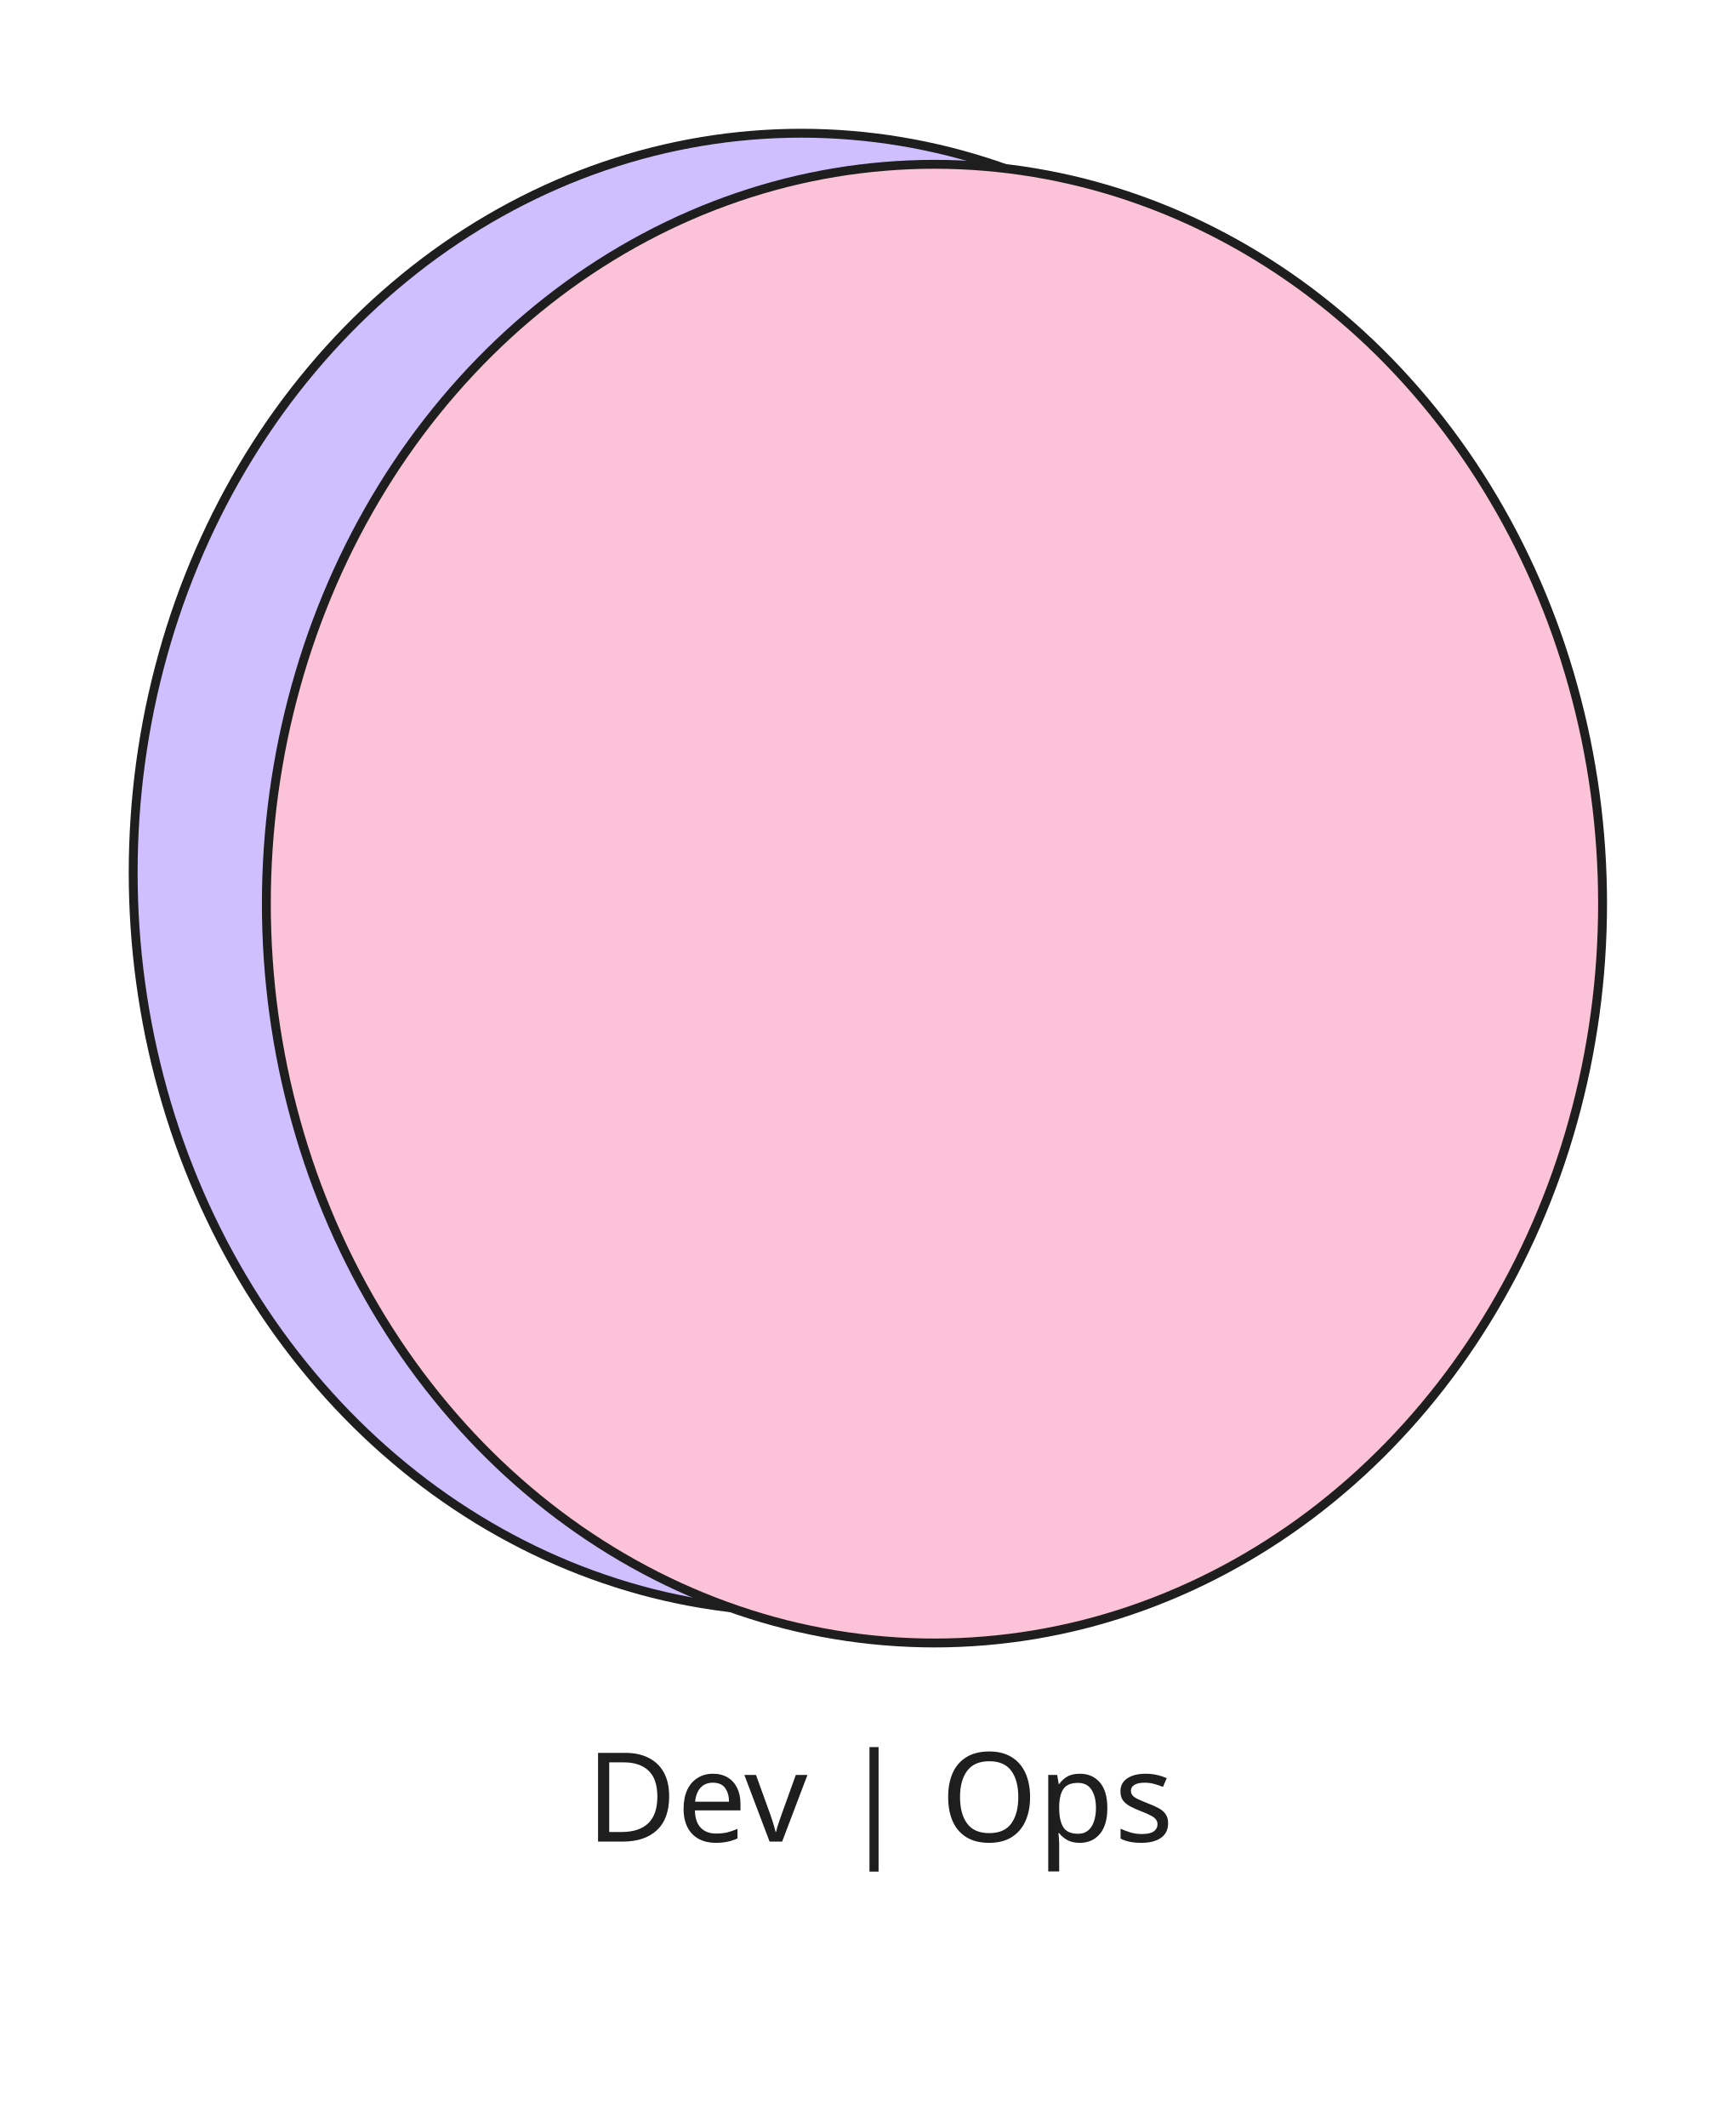
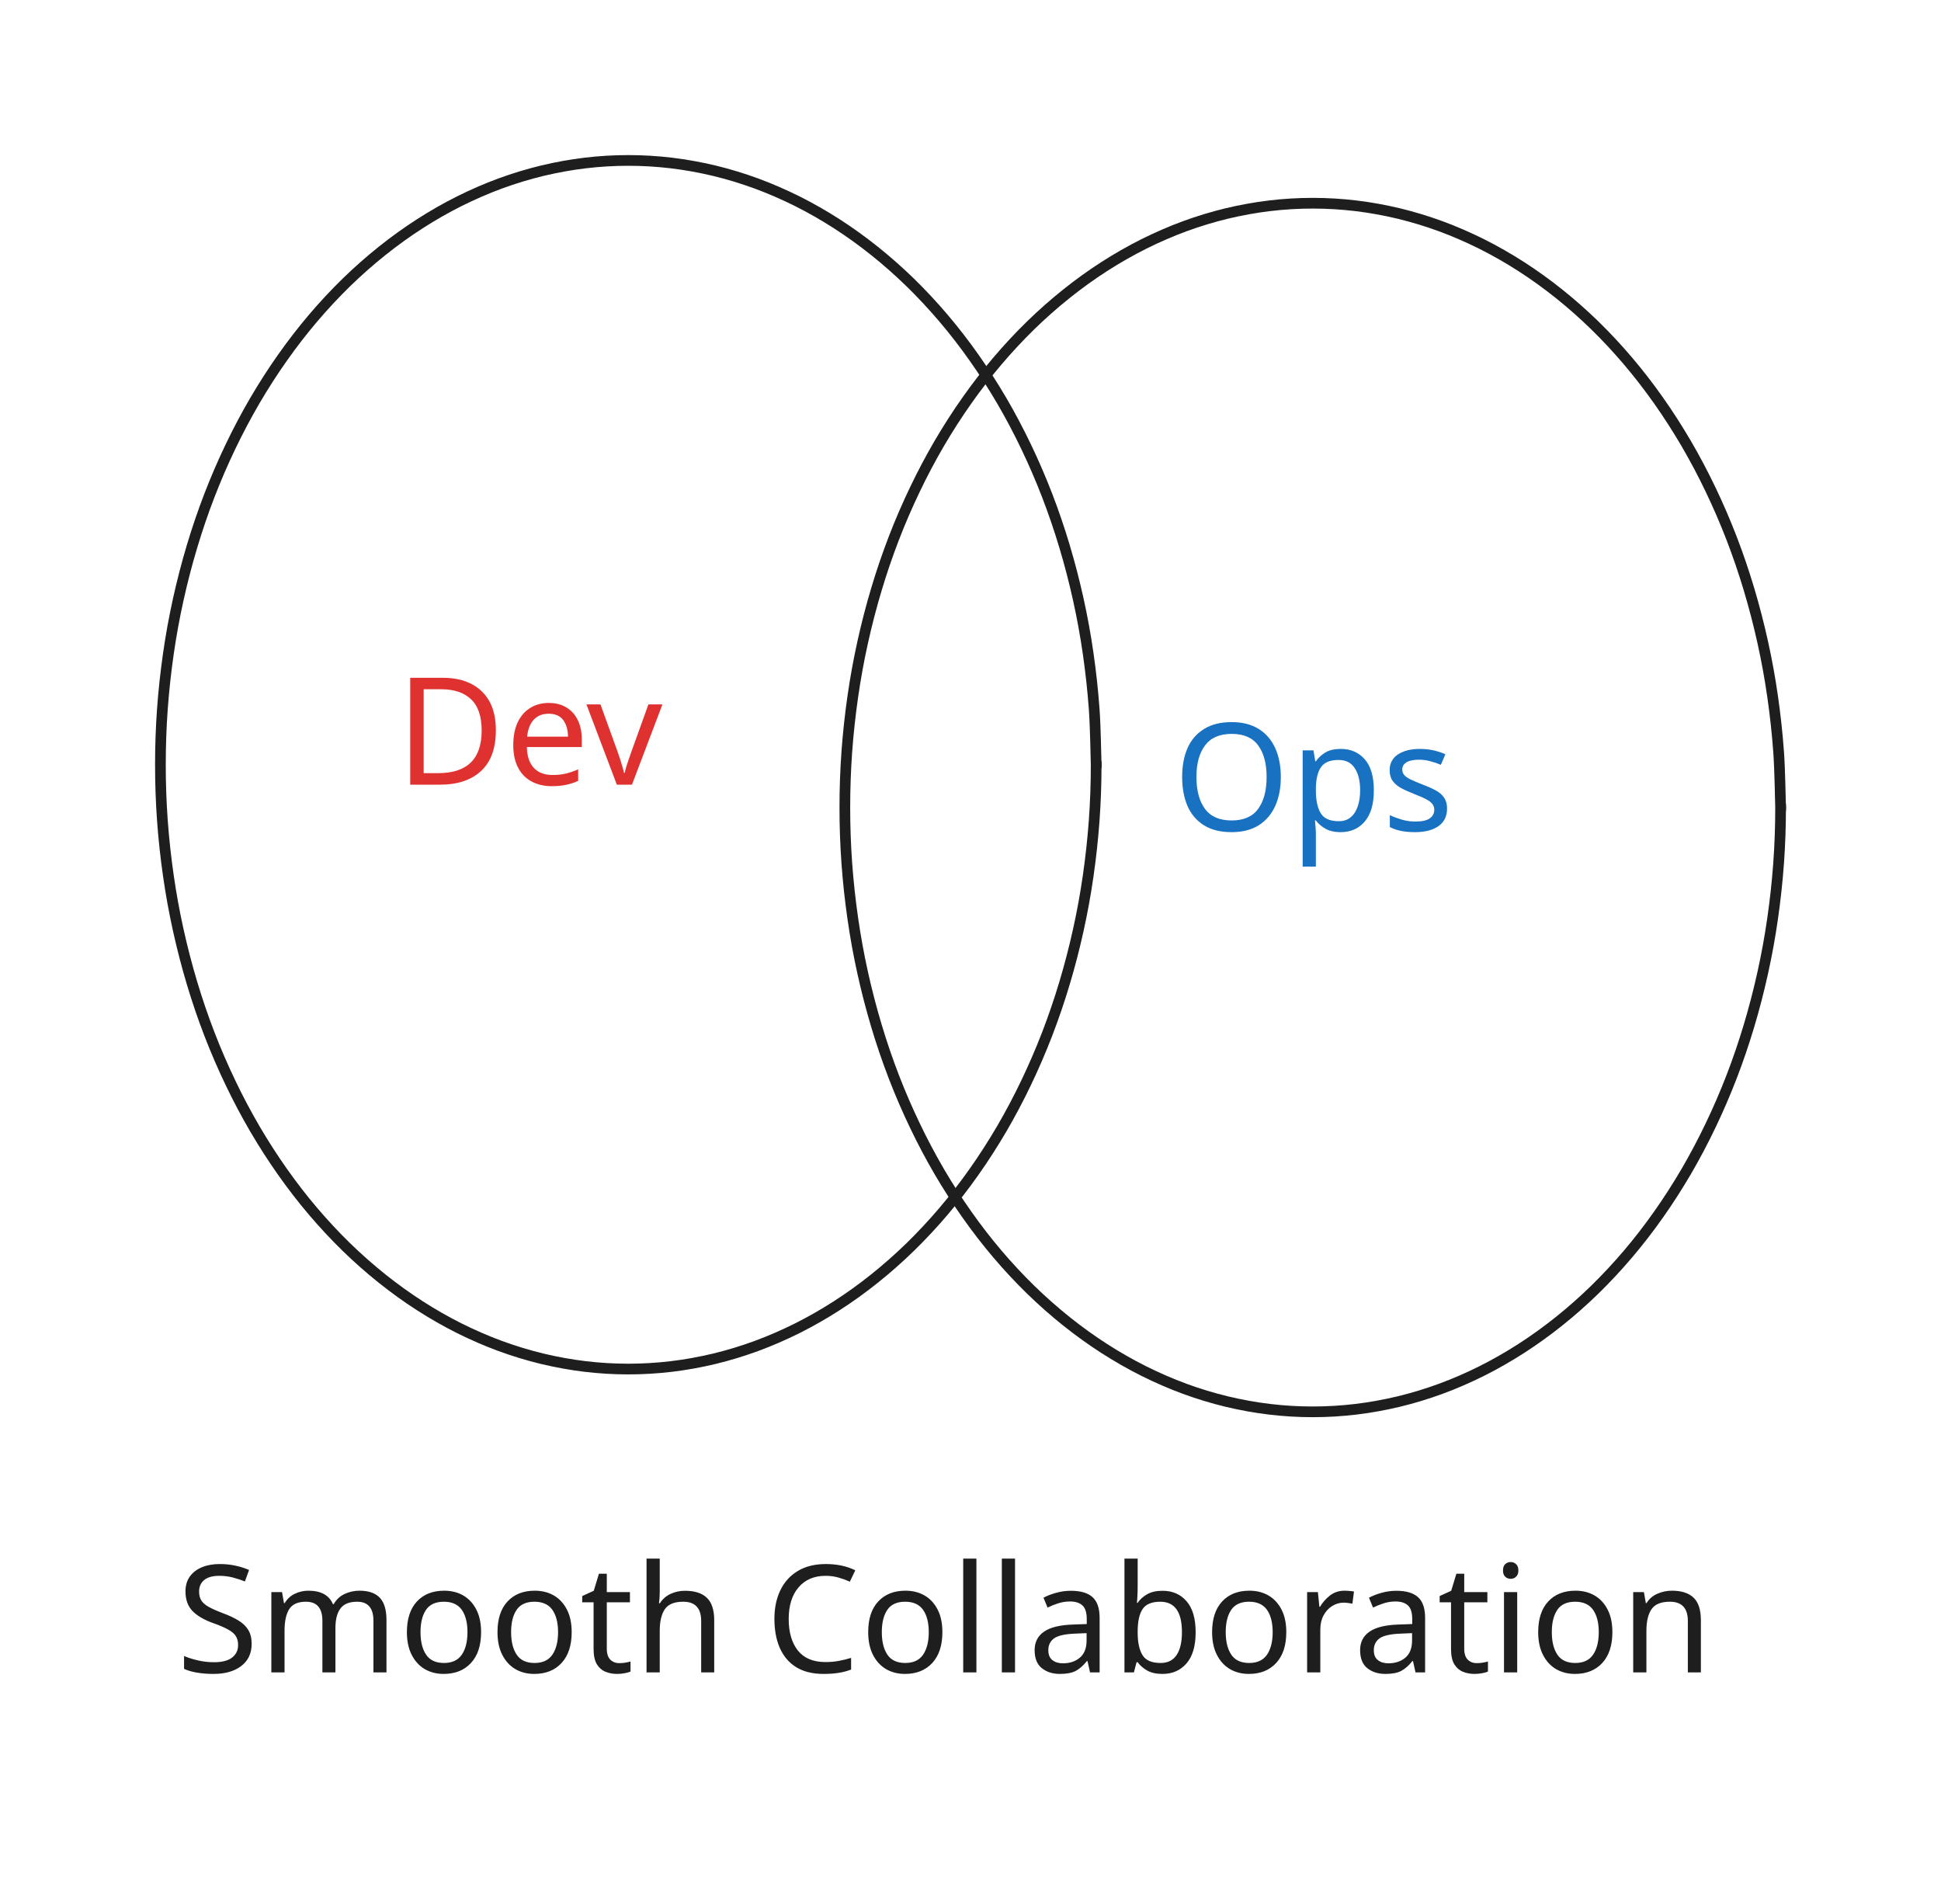
- <svg xmlns="http://www.w3.org/2000/svg" version="1.1" viewBox="0 0 391 479" width="391" height="479">
+ <svg xmlns="http://www.w3.org/2000/svg" version="1.1" viewBox="0 0 363 356" width="363" height="356">
  
-   eyJ2ZXJzaW9uIjoiMSIsImVuY29kaW5nIjoiYnN0cmluZyIsImNvbXByZXNzZWQiOnRydWUsImVuY29kZWQiOiJ4nO1YXXPaOFx1MDAxNH3nVzDua0P1aVl9S0k2IUnzUTK0YaeTMbZcdTAwMDAtxnZtkVx1MDAwMNn895VcdTAwMWRAXHUwMDA2QkOSZuEhMMOgcyWu7r3nWOLelcplS41iYX0uW2LouYH0XHUwMDEz99b6mOE3XCJJZVx1MDAxNGpcdTAwMTPKx2k0SLx8ZlepOP386ZNcdTAwMWLHlY5UrSjqVbyo/7BMXHUwMDA0oi9CleqJf+txuXyXf1x1MDAxNlx1MDAxZFx1MDAwNYGMU5FPz1xyxlx1MDAxM8RkXHUwMDExPY3C3CvCgFx1MDAwMcSJPZsg0z3tTFx0X1vbbpBcbmPJIOvw9LjhobFcdTAwMWGenFx1MDAwZXf2vo533daIXHUwMDFir21cdTAwMTlcdTAwMDR1NVxu8j2lkVx1MDAwZd3YUpVEPfFd+qo7jb+Ar1qVRINON1x1MDAxNGlcdTAwMTY7mKFR7HpSjbLogEHdsJP/hkGGekSoM1x1MDAxYucrXHUwMDFjuuC7XHUwMDFhXHUwMDA1UZL5/lx1MDAwMEX2Nt5brtfr6C2Evpnjg1a73TZzbidcdTAwMTFhXHUwMDAwZ1hXyE5XZSDGxpnI04qogzFcdTAwMDEm55mDuObn1f1pUpm4fVHLXHUwMDE2hIMgKOYj9Cf5mLLA8Fx1MDAwME2Qe1x1MDAxM0E2f7/AXHUwMDFm42FcdTAwMTD77kOlIVx1MDAwM1x1MDAxNDpcXH9cdTAwMTJqyFx1MDAxMsiwt+g+iLyeIUep4Os5lCSArqIkpFxiM1x1MDAwZamzPidbu2m/Nm5UcVx1MDAxNO367J9fo29N2dxyTjpcdTAwMGKc5Iu+n8fJtuchn72Ck1x1MDAwMNmcU4K2kZVcdTAwMTAzSv9cdTAwMTQrlVx1MDAxOKrHKIlWXHUwMDEyXHUwMDEyXHUwMDExjDDUXHUwMDE5WpuQu9+aJ95OXHUwMDFk9MK4Llx1MDAwN9dVrk5cXLbdhKQ2mSMkJXhcdTAwMTUhVeKGaewmunQve1BCWqFcXL+AQ1xiQza10TJHXHUwMDExXaQopJxoXHUwMDFlMEZeT9E5w7O4iJyidJ/motlVXHUwMDE0qrpcdTAwMWPnclx1MDAwMHPoX25fXHUwMDA2eZVmcE5SncI9a1x1MDAwZdpccmQn46pcdTAwMTWI9jyJldT3jJlZRbGxetqFK0ORLKckSmRHhm5wuexORyZcdTAwMGWnxYCVQjlabioya36S/lZq7URXbnr1me50XCI3vIjNriQ2XHUwMDA3XHUwMDA0OdTk6Cm1gfCLzdJx6vb2rlx1MDAwZS8ulKtOLuSWq42a+HO1XHUwMDE1Tt0/rTZQXHUwMDAx4LFTYFx1MDAwMZ+qXGYyXHUwMDBlXHUwMDE45NyQfFx1MDAwMyrDXHUwMDBlsZ9zXHUwMDBmmcFxJIvX5OxlvpVNXHUwMDE18sHs+8+Pj8+ey5BBzLrSwnorcFNVjfp9qXRA59lmXHUwMDE2N57K/iDQ4Z4nOkmDJOOGSlx1MDAwNoVcYib4Q47eQF9cdTAwMTDq5OLipfgpge00XHUwMDBmQF1ccptH14P2Vefq+OyoXHUwMDAx1bvAXiYwqplNXGLc6CGGXHUwMDFk/ZB9l9ebyMtmlEDA1z+++NmP6mH/QFxc1G6vby5a/j7v1qvbrS59ZZtTl1xytkVd+n9cdTAwMTSHXHUwMDEw2Xijx5cmXHUwMDAwhe/6elx1MDAwYn0xxihHXGKt31x1MDAxZGiIhnd5/qt2fDLaj350XHUwMDEztbPjjd/19TJ9MVx1MDAwN0JMYeG/8EbkhaD9Lq8n5LWy0bGyXHUwMDFizFx1MDAxZFx1MDAwMlx1MDAxObY5WVtbXHTxWlx1MDAwN53WXHUwMDAxqDXCbpBeNo7kZWe7tUVtMKctSpxV2npVN1x1MDAxOGJcXHFcYtDuOMTAoYWsmkbcUpMjk1x1MDAxNiNcZm1UX4zb8NU9XHUwMDBlZ1x1MDAwZf1dj0PclP8tn8Xp/9zrWHa7Vs9cdTAwMDPRXHUwMDA31ZUmwrbcOK4rnUFr2vnUJZP+JFxyZlx1MDAwYtaNXHUwMDE0t1+WXHRUfICXJmrOhJNL/O6+dP9cdTAwMWb3XHUwMDBmg2QifQ==
+   eyJ2ZXJzaW9uIjoiMSIsImVuY29kaW5nIjoiYnN0cmluZyIsImNvbXByZXNzZWQiOnRydWUsImVuY29kZWQiOiJ4nM1WXW/bNlx1MDAxNH33rzC8183lN6W+bUmLZEXSrVx1MDAxZdCHYihoibZcdTAwMTjTpFwi0V8t8t9HKY4oa7FcdTAwMTenXVx1MDAxZFx1MDAxODDMey997r08h7xfe/3+wG1yOXjdXHUwMDFmyHVcIrRKXHUwMDBisVx1MDAxYfxcXNmXsiiVNd6F6nVpXHUwMDE3RVJHZs7l5etXr0SeXHUwMDBmp8qNrZ1cclx1MDAxMzu/3ya1nEvjSlx1MDAxZvjJr/v9r/V3XHUwMDFiSGuVl7JcdTAwMGWvXHUwMDFkXHUwMDAxKWJd47U1NSikXGZQXHUwMDE2I1x1MDAxZTVcdTAwMTGqPPdgTqbePVx1MDAxMbqUwVOZXHUwMDA2bPJuXHUwMDFkT+z8fDU1/IIkV2fLlVx1MDAwZahcdTAwMTOl9chtdJ1TaX3pwVe6ws7kR5W67KH+ln3frsIuppmRZVU7aKw2XHUwMDE3iXKbqlx1MDAwNlx1MDAxMKzCTOv/XGKWtV9cdTAwMTFAm3W9I4JcdTAwMWTsM6ttUWH/XHUwMDA0ZfVcdOhjkcymPlx1MDAwNZM2Ma5cdTAwMTCmzEXhzyPErbZVQVx1MDAxZbAyqaaZq0pF4Vx1MDAwNEpZt1x1MDAxNsacY59cdTAwMThcdG2oYPLLtD7jv0NDXHUwMDBiMZeX1Vx1MDAxNrPQut1cdTAwMTWTbrvywIXAXHUwMDA2tLXchTqq+DctXHUwMDE2XHUwMDA1hEWeivvzhlx1MDAxY1BcdTAwMThFMSNcdTAwMDTzxq+VmXXhtU1mgVwivVx1MDAxNtYxxERcdTAwMTTsYyaKmM8mbrXnv4ipr8Y3XHUwMDE48lx1MDAxNYPYLPj76MLM35g9xMxEki1cbnl6alKMO9SMT09Nzlx1MDAxOWJxhE5FzWZP2N3ik5PrUFxc6/yXKmO3jNPrq1+m8nfzNl3HSzFo4u62v1x1MDAwZfE+Zlx1MDAxMcHfi/c7ebZIT+k+zkOPTlxiXHUwMDAx4Omkf7zol076KFx1MDAxYcbMl8lcdTAwMTn3XUc7XG5AXHUwMDExXHUwMDE50pjFXHUwMDE4c0RjXHUwMDA0XHUwMDBlXFzVMYdcdHq+XHUwMDFlXHUwMDE4XHUwMDFlYsxcdTAwMTDlMSaUXHUwMDAzXGb/rVx1MDAwZUy74uCAc4JcdTAwMDD7dmnsOI64nmNcdTAwMDAhgOhcYpqGrKxxI/Xl/n7dsb5cdTAwMTVzpevTa8w1f31cdTAwMGb77/NysGP9VatpxeRB4rOVxVx1MDAwZcmd8vNOXHUwMDEzMFdpqluMSzyUUEZcdTAwMTaXT7mybaGmylxi/dejmfi65cXDQcEhoi1cIpSy8tYvzLM0injX2LxL/k2CnjNPXHUwMDFmmFx1MDAxMvDnLSluXHUwMDE2f/CL8nPx4Vx1MDAwNuBrs3npXHUwMDEyJSS8Q7UqOetgXHUwMDA3XHUwMDFkSi9cdTAwMWRcZp+vQ1xuh5G/XGYgY5xEgLCAfECHXlx1MDAwN5GfoFx1MDAxODuhXHUwMDEyfVxuXGJS8sOUeC6Xe4So5cRcdTAwMWSQobP5Plxy7iTbXHUwMDE13Fx1MDAwZeD/qbdcYnWNzZtcYliEeczg01x1MDAwNfchITYrbt+NXHUwMDFkuj3bzL+McPb58sVcdTAwMGJcdTAwMGWEXHUwMDAyN7VcdTAwMDC72N9vXHUwMDEwRFx1MDAxMVx1MDAxZmJGXHUwMDEx9lP+IyPhI2KrnmKK41x1MDAxNtdP8OxRzo6azr5NbKO5tS7r+45qMbaFcFx1MDAxNVN/qPpcdTAwMGVncJRcdTAwMWN727l3IPJ85Hxfm9HcXHUwMDFmpEq3zVx02fi5Uq5+O0yr3lbmlaBkPevf9e7+XHUwMDAxhJFPvSJ9
  <defs>
    <style class="style-fonts">
      @font-face {
        font-family: "Virgil";
        src: url("https://unpkg.com/@excalidraw/excalidraw@undefined/dist/excalidraw-assets/Virgil.woff2");
      }
      @font-face {
        font-family: "Cascadia";
        src: url("https://unpkg.com/@excalidraw/excalidraw@undefined/dist/excalidraw-assets/Cascadia.woff2");
      }
      @font-face {
        font-family: "Assistant";
        src: url("https://unpkg.com/@excalidraw/excalidraw@undefined/dist/excalidraw-assets/Assistant-Regular.woff2");
      }
    </style>
  </defs>
-   <rect x="0" y="0" width="391" height="479" fill="transparent" />
-   <g stroke-linecap="round" transform="translate(30 30) rotate(0 150.5 166.5)">
-     <path d="M301 166.5 C301 170.65, 300.86 174.81, 300.58 178.94 C300.3 183.08, 299.88 187.21, 299.32 191.32 C298.76 195.42, 298.06 199.51, 297.23 203.55 C296.39 207.59, 295.42 211.61, 294.31 215.58 C293.21 219.54, 291.97 223.47, 290.6 227.33 C289.23 231.19, 287.72 235, 286.1 238.74 C284.47 242.48, 282.71 246.16, 280.84 249.75 C278.96 253.34, 276.96 256.87, 274.85 260.29 C272.74 263.72, 270.5 267.07, 268.17 270.31 C265.83 273.55, 263.37 276.71, 260.82 279.75 C258.27 282.79, 255.61 285.73, 252.87 288.55 C250.12 291.37, 247.27 294.09, 244.34 296.67 C241.4 299.26, 238.38 301.73, 235.28 304.07 C232.18 306.41, 229 308.62, 225.75 310.69 C222.5 312.77, 219.18 314.71, 215.8 316.51 C212.42 318.31, 208.97 319.98, 205.48 321.49 C201.99 323.01, 198.44 324.38, 194.86 325.6 C191.28 326.83, 187.64 327.9, 183.99 328.83 C180.33 329.75, 176.64 330.52, 172.93 331.14 C169.22 331.76, 165.49 332.22, 161.75 332.53 C158.01 332.84, 154.25 333, 150.5 333 C146.75 333, 142.99 332.84, 139.25 332.53 C135.51 332.22, 131.78 331.76, 128.07 331.14 C124.36 330.52, 120.67 329.75, 117.01 328.83 C113.36 327.9, 109.72 326.83, 106.14 325.6 C102.56 324.38, 99.01 323.01, 95.52 321.49 C92.03 319.98, 88.58 318.31, 85.2 316.51 C81.82 314.71, 78.5 312.77, 75.25 310.69 C72 308.62, 68.82 306.41, 65.72 304.07 C62.62 301.73, 59.6 299.26, 56.66 296.67 C53.73 294.09, 50.88 291.37, 48.13 288.55 C45.39 285.73, 42.73 282.79, 40.18 279.75 C37.63 276.71, 35.17 273.55, 32.83 270.31 C30.5 267.07, 28.26 263.72, 26.15 260.29 C24.04 256.87, 22.04 253.34, 20.16 249.75 C18.29 246.16, 16.53 242.48, 14.9 238.74 C13.28 235, 11.77 231.19, 10.4 227.33 C9.03 223.47, 7.79 219.54, 6.69 215.58 C5.58 211.61, 4.61 207.59, 3.77 203.55 C2.94 199.51, 2.24 195.42, 1.68 191.32 C1.12 187.21, 0.7 183.08, 0.42 178.94 C0.14 174.81, 0 170.65, 0 166.5 C0 162.35, 0.14 158.19, 0.42 154.06 C0.7 149.92, 1.12 145.79, 1.68 141.68 C2.24 137.58, 2.94 133.49, 3.77 129.45 C4.61 125.41, 5.58 121.39, 6.69 117.42 C7.79 113.46, 9.03 109.53, 10.4 105.67 C11.77 101.81, 13.28 98, 14.9 94.26 C16.53 90.52, 18.29 86.84, 20.16 83.25 C22.04 79.66, 24.04 76.13, 26.15 72.71 C28.26 69.28, 30.5 65.93, 32.83 62.69 C35.17 59.45, 37.63 56.29, 40.18 53.25 C42.73 50.21, 45.39 47.27, 48.13 44.45 C50.88 41.63, 53.73 38.91, 56.66 36.33 C59.6 33.74, 62.62 31.27, 65.72 28.93 C68.82 26.59, 72 24.38, 75.25 22.31 C78.5 20.23, 81.82 18.29, 85.2 16.49 C88.58 14.69, 92.03 13.02, 95.52 11.51 C99.01 9.99, 102.56 8.62, 106.14 7.4 C109.72 6.17, 113.36 5.1, 117.01 4.17 C120.67 3.25, 124.36 2.48, 128.07 1.86 C131.78 1.24, 135.51 0.78, 139.25 0.47 C142.99 0.16, 146.75 0, 150.5 0 C154.25 0, 158.01 0.16, 161.75 0.47 C165.49 0.78, 169.22 1.24, 172.93 1.86 C176.64 2.48, 180.33 3.25, 183.99 4.17 C187.64 5.1, 191.28 6.17, 194.86 7.4 C198.44 8.62, 201.99 9.99, 205.48 11.51 C208.97 13.02, 212.42 14.69, 215.8 16.49 C219.18 18.29, 222.5 20.23, 225.75 22.31 C229 24.38, 232.18 26.59, 235.28 28.93 C238.38 31.27, 241.4 33.74, 244.34 36.33 C247.27 38.91, 250.12 41.63, 252.87 44.45 C255.61 47.27, 258.27 50.21, 260.82 53.25 C263.37 56.29, 265.83 59.45, 268.17 62.69 C270.5 65.93, 272.74 69.28, 274.85 72.71 C276.96 76.13, 278.96 79.66, 280.84 83.25 C282.71 86.84, 284.47 90.52, 286.1 94.26 C287.72 98, 289.23 101.81, 290.6 105.67 C291.97 109.53, 293.21 113.46, 294.31 117.42 C295.42 121.39, 296.39 125.41, 297.23 129.45 C298.06 133.49, 298.76 137.58, 299.32 141.68 C299.88 145.79, 300.3 149.92, 300.58 154.06 C300.86 158.19, 301 162.35, 301 166.5" stroke="none" stroke-width="0" fill="#d0bfff" />
-     <path d="M301 166.5 C301 170.65, 300.86 174.81, 300.58 178.94 C300.3 183.08, 299.88 187.21, 299.32 191.32 C298.76 195.42, 298.06 199.51, 297.23 203.55 C296.39 207.59, 295.42 211.61, 294.31 215.58 C293.21 219.54, 291.97 223.47, 290.6 227.33 C289.23 231.19, 287.72 235, 286.1 238.74 C284.47 242.48, 282.71 246.16, 280.84 249.75 C278.96 253.34, 276.96 256.87, 274.85 260.29 C272.74 263.72, 270.5 267.07, 268.17 270.31 C265.83 273.55, 263.37 276.71, 260.82 279.75 C258.27 282.79, 255.61 285.73, 252.87 288.55 C250.12 291.37, 247.27 294.09, 244.34 296.67 C241.4 299.26, 238.38 301.73, 235.28 304.07 C232.18 306.41, 229 308.62, 225.75 310.69 C222.5 312.77, 219.18 314.71, 215.8 316.51 C212.42 318.31, 208.97 319.98, 205.48 321.49 C201.99 323.01, 198.44 324.38, 194.86 325.6 C191.28 326.83, 187.64 327.9, 183.99 328.83 C180.33 329.75, 176.64 330.52, 172.93 331.14 C169.22 331.76, 165.49 332.22, 161.75 332.53 C158.01 332.84, 154.25 333, 150.5 333 C146.75 333, 142.99 332.84, 139.25 332.53 C135.51 332.22, 131.78 331.76, 128.07 331.14 C124.36 330.52, 120.67 329.75, 117.01 328.83 C113.36 327.9, 109.72 326.83, 106.14 325.6 C102.56 324.38, 99.01 323.01, 95.52 321.49 C92.03 319.98, 88.58 318.31, 85.2 316.51 C81.82 314.71, 78.5 312.77, 75.25 310.69 C72 308.62, 68.82 306.41, 65.72 304.07 C62.62 301.73, 59.6 299.26, 56.66 296.67 C53.73 294.09, 50.88 291.37, 48.13 288.55 C45.39 285.73, 42.73 282.79, 40.18 279.75 C37.63 276.71, 35.17 273.55, 32.83 270.31 C30.5 267.07, 28.26 263.72, 26.15 260.29 C24.04 256.87, 22.04 253.34, 20.16 249.75 C18.29 246.16, 16.53 242.48, 14.9 238.74 C13.28 235, 11.77 231.19, 10.4 227.33 C9.03 223.47, 7.79 219.54, 6.69 215.58 C5.58 211.61, 4.61 207.59, 3.77 203.55 C2.94 199.51, 2.24 195.42, 1.68 191.32 C1.12 187.21, 0.7 183.08, 0.42 178.94 C0.14 174.81, 0 170.65, 0 166.5 C0 162.35, 0.14 158.19, 0.42 154.06 C0.7 149.92, 1.12 145.79, 1.68 141.68 C2.24 137.58, 2.94 133.49, 3.77 129.45 C4.61 125.41, 5.58 121.39, 6.69 117.42 C7.79 113.46, 9.03 109.53, 10.4 105.67 C11.77 101.81, 13.28 98, 14.9 94.26 C16.53 90.52, 18.29 86.84, 20.16 83.25 C22.04 79.66, 24.04 76.13, 26.15 72.71 C28.26 69.28, 30.5 65.93, 32.83 62.69 C35.17 59.45, 37.63 56.29, 40.18 53.25 C42.73 50.21, 45.39 47.27, 48.13 44.45 C50.88 41.63, 53.73 38.91, 56.66 36.33 C59.6 33.74, 62.62 31.27, 65.72 28.93 C68.82 26.59, 72 24.38, 75.25 22.31 C78.5 20.23, 81.82 18.29, 85.2 16.49 C88.58 14.69, 92.03 13.02, 95.52 11.51 C99.01 9.99, 102.56 8.62, 106.14 7.4 C109.72 6.17, 113.36 5.1, 117.01 4.17 C120.67 3.25, 124.36 2.48, 128.07 1.86 C131.78 1.24, 135.51 0.78, 139.25 0.47 C142.99 0.16, 146.75 0, 150.5 0 C154.25 0, 158.01 0.16, 161.75 0.47 C165.49 0.78, 169.22 1.24, 172.93 1.86 C176.64 2.48, 180.33 3.25, 183.99 4.17 C187.64 5.1, 191.28 6.17, 194.86 7.4 C198.44 8.62, 201.99 9.99, 205.48 11.51 C208.97 13.02, 212.42 14.69, 215.8 16.49 C219.18 18.29, 222.5 20.23, 225.75 22.31 C229 24.38, 232.18 26.59, 235.28 28.93 C238.38 31.27, 241.4 33.74, 244.34 36.33 C247.27 38.91, 250.12 41.63, 252.87 44.45 C255.61 47.27, 258.27 50.21, 260.82 53.25 C263.37 56.29, 265.83 59.45, 268.17 62.69 C270.5 65.93, 272.74 69.28, 274.85 72.71 C276.96 76.13, 278.96 79.66, 280.84 83.25 C282.71 86.84, 284.47 90.52, 286.1 94.26 C287.72 98, 289.23 101.81, 290.6 105.67 C291.97 109.53, 293.21 113.46, 294.31 117.42 C295.42 121.39, 296.39 125.41, 297.23 129.45 C298.06 133.49, 298.76 137.58, 299.32 141.68 C299.88 145.79, 300.3 149.92, 300.58 154.06 C300.86 158.19, 301 162.35, 301 166.5" stroke="#1e1e1e" stroke-width="2" fill="none" />
+   <rect x="0" y="0" width="363" height="356" fill="transparent" />
+   <g stroke-linecap="round" transform="translate(30 30) rotate(0 87.5 113)">
+     <path d="M175 113 C175 116.48, 174.88 119.97, 174.63 123.43 C174.38 126.89, 174 130.35, 173.51 133.76 C173.02 137.18, 172.4 140.58, 171.66 143.92 C170.92 147.27, 170.06 150.58, 169.09 153.82 C168.12 157.06, 167.03 160.26, 165.83 163.37 C164.63 166.48, 163.31 169.53, 161.89 172.49 C160.48 175.44, 158.95 178.32, 157.33 181.1 C155.7 183.87, 153.98 186.56, 152.16 189.13 C150.35 191.7, 148.44 194.17, 146.45 196.51 C144.46 198.85, 142.38 201.08, 140.23 203.18 C138.08 205.27, 135.85 207.24, 133.56 209.07 C131.27 210.9, 128.91 212.6, 126.5 214.15 C124.09 215.7, 121.62 217.11, 119.11 218.37 C116.6 219.62, 114.03 220.74, 111.45 221.69 C108.86 222.64, 106.22 223.44, 103.58 224.08 C100.93 224.71, 98.25 225.2, 95.57 225.52 C92.89 225.84, 90.19 226, 87.5 226 C84.81 226, 82.11 225.84, 79.43 225.52 C76.75 225.2, 74.07 224.71, 71.42 224.08 C68.78 223.44, 66.14 222.64, 63.55 221.69 C60.97 220.74, 58.4 219.62, 55.89 218.37 C53.38 217.11, 50.91 215.7, 48.5 214.15 C46.09 212.6, 43.73 210.9, 41.44 209.07 C39.15 207.24, 36.92 205.27, 34.77 203.18 C32.62 201.08, 30.54 198.85, 28.55 196.51 C26.56 194.17, 24.65 191.7, 22.84 189.13 C21.02 186.56, 19.3 183.87, 17.67 181.1 C16.05 178.32, 14.52 175.44, 13.11 172.49 C11.69 169.53, 10.37 166.48, 9.17 163.37 C7.97 160.26, 6.88 157.06, 5.91 153.82 C4.94 150.58, 4.08 147.27, 3.34 143.92 C2.6 140.58, 1.98 137.18, 1.49 133.76 C1 130.35, 0.62 126.89, 0.37 123.43 C0.12 119.97, 0 116.48, 0 113 C0 109.52, 0.12 106.03, 0.37 102.57 C0.62 99.11, 1 95.65, 1.49 92.24 C1.98 88.82, 2.6 85.42, 3.34 82.08 C4.08 78.73, 4.94 75.42, 5.91 72.18 C6.88 68.94, 7.97 65.74, 9.17 62.63 C10.37 59.52, 11.69 56.47, 13.11 53.51 C14.52 50.56, 16.05 47.68, 17.67 44.9 C19.3 42.13, 21.02 39.44, 22.84 36.87 C24.65 34.3, 26.56 31.83, 28.55 29.49 C30.54 27.15, 32.62 24.92, 34.77 22.82 C36.92 20.73, 39.15 18.76, 41.44 16.93 C43.73 15.1, 46.09 13.4, 48.5 11.85 C50.91 10.3, 53.38 8.89, 55.89 7.63 C58.4 6.38, 60.97 5.26, 63.55 4.31 C66.14 3.36, 68.78 2.56, 71.42 1.92 C74.07 1.29, 76.75 0.8, 79.43 0.48 C82.11 0.16, 84.81 0, 87.5 0 C90.19 0, 92.89 0.16, 95.57 0.48 C98.25 0.8, 100.93 1.29, 103.58 1.92 C106.22 2.56, 108.86 3.36, 111.45 4.31 C114.03 5.26, 116.6 6.38, 119.11 7.63 C121.62 8.89, 124.09 10.3, 126.5 11.85 C128.91 13.4, 131.27 15.1, 133.56 16.93 C135.85 18.76, 138.08 20.73, 140.23 22.82 C142.38 24.92, 144.46 27.15, 146.45 29.49 C148.44 31.83, 150.35 34.3, 152.16 36.87 C153.98 39.44, 155.7 42.13, 157.33 44.9 C158.95 47.68, 160.48 50.56, 161.89 53.51 C163.31 56.47, 164.63 59.52, 165.83 62.63 C167.03 65.74, 168.12 68.94, 169.09 72.18 C170.06 75.42, 170.92 78.73, 171.66 82.08 C172.4 85.42, 173.02 88.82, 173.51 92.24 C174 95.65, 174.38 99.11, 174.63 102.57 C174.88 106.03, 174.94 111.26, 175 113 C175.06 114.74, 175.06 111.26, 175 113" stroke="#1e1e1e" stroke-width="2" fill="none" />
  </g>
-   <g stroke-linecap="round" transform="translate(60 37) rotate(0 150.5 166.5)">
-     <path d="M301 166.5 C301 170.65, 300.86 174.81, 300.58 178.94 C300.3 183.08, 299.88 187.21, 299.32 191.32 C298.76 195.42, 298.06 199.51, 297.23 203.55 C296.39 207.59, 295.42 211.61, 294.31 215.58 C293.21 219.54, 291.97 223.47, 290.6 227.33 C289.23 231.19, 287.72 235, 286.1 238.74 C284.47 242.48, 282.71 246.16, 280.84 249.75 C278.96 253.34, 276.96 256.87, 274.85 260.29 C272.74 263.72, 270.5 267.07, 268.17 270.31 C265.83 273.55, 263.37 276.71, 260.82 279.75 C258.27 282.79, 255.61 285.73, 252.87 288.55 C250.12 291.37, 247.27 294.09, 244.34 296.67 C241.4 299.26, 238.38 301.73, 235.28 304.07 C232.18 306.41, 229 308.62, 225.75 310.69 C222.5 312.77, 219.18 314.71, 215.8 316.51 C212.42 318.31, 208.97 319.98, 205.48 321.49 C201.99 323.01, 198.44 324.38, 194.86 325.6 C191.28 326.83, 187.64 327.9, 183.99 328.83 C180.33 329.75, 176.64 330.52, 172.93 331.14 C169.22 331.76, 165.49 332.22, 161.75 332.53 C158.01 332.84, 154.25 333, 150.5 333 C146.75 333, 142.99 332.84, 139.25 332.53 C135.51 332.22, 131.78 331.76, 128.07 331.14 C124.36 330.52, 120.67 329.75, 117.01 328.83 C113.36 327.9, 109.72 326.83, 106.14 325.6 C102.56 324.38, 99.01 323.01, 95.52 321.49 C92.03 319.98, 88.58 318.31, 85.2 316.51 C81.82 314.71, 78.5 312.77, 75.25 310.69 C72 308.62, 68.82 306.41, 65.72 304.07 C62.62 301.73, 59.6 299.26, 56.66 296.67 C53.73 294.09, 50.88 291.37, 48.13 288.55 C45.39 285.73, 42.73 282.79, 40.18 279.75 C37.63 276.71, 35.17 273.55, 32.83 270.31 C30.5 267.07, 28.26 263.72, 26.15 260.29 C24.04 256.87, 22.04 253.34, 20.16 249.75 C18.29 246.16, 16.53 242.48, 14.9 238.74 C13.28 235, 11.77 231.19, 10.4 227.33 C9.03 223.47, 7.79 219.54, 6.69 215.58 C5.58 211.61, 4.61 207.59, 3.77 203.55 C2.94 199.51, 2.24 195.42, 1.68 191.32 C1.12 187.21, 0.7 183.08, 0.42 178.94 C0.14 174.81, 0 170.65, 0 166.5 C0 162.35, 0.14 158.19, 0.42 154.06 C0.7 149.92, 1.12 145.79, 1.68 141.68 C2.24 137.58, 2.94 133.49, 3.77 129.45 C4.61 125.41, 5.58 121.39, 6.69 117.42 C7.79 113.46, 9.03 109.53, 10.4 105.67 C11.77 101.81, 13.28 98, 14.9 94.26 C16.53 90.52, 18.29 86.84, 20.16 83.25 C22.04 79.66, 24.04 76.13, 26.15 72.71 C28.26 69.28, 30.5 65.93, 32.83 62.69 C35.17 59.45, 37.63 56.29, 40.18 53.25 C42.73 50.21, 45.39 47.27, 48.13 44.45 C50.88 41.63, 53.73 38.91, 56.66 36.33 C59.6 33.74, 62.62 31.27, 65.72 28.93 C68.82 26.59, 72 24.38, 75.25 22.31 C78.5 20.23, 81.82 18.29, 85.2 16.49 C88.58 14.69, 92.03 13.02, 95.52 11.51 C99.01 9.99, 102.56 8.62, 106.14 7.4 C109.72 6.17, 113.36 5.1, 117.01 4.17 C120.67 3.25, 124.36 2.48, 128.07 1.86 C131.78 1.24, 135.51 0.78, 139.25 0.47 C142.99 0.16, 146.75 0, 150.5 0 C154.25 0, 158.01 0.16, 161.75 0.47 C165.49 0.78, 169.22 1.24, 172.93 1.86 C176.64 2.48, 180.33 3.25, 183.99 4.17 C187.64 5.1, 191.28 6.17, 194.86 7.4 C198.44 8.62, 201.99 9.99, 205.48 11.51 C208.97 13.02, 212.42 14.69, 215.8 16.49 C219.18 18.29, 222.5 20.23, 225.75 22.31 C229 24.38, 232.18 26.59, 235.28 28.93 C238.38 31.27, 241.4 33.74, 244.34 36.33 C247.27 38.91, 250.12 41.63, 252.87 44.45 C255.61 47.27, 258.27 50.21, 260.82 53.25 C263.37 56.29, 265.83 59.45, 268.17 62.69 C270.5 65.93, 272.74 69.28, 274.85 72.71 C276.96 76.13, 278.96 79.66, 280.84 83.25 C282.71 86.84, 284.47 90.52, 286.1 94.26 C287.72 98, 289.23 101.81, 290.6 105.67 C291.97 109.53, 293.21 113.46, 294.31 117.42 C295.42 121.39, 296.39 125.41, 297.23 129.45 C298.06 133.49, 298.76 137.58, 299.32 141.68 C299.88 145.79, 300.3 149.92, 300.58 154.06 C300.86 158.19, 301 162.35, 301 166.5" stroke="none" stroke-width="0" fill="#fcc2d7" />
-     <path d="M301 166.5 C301 170.65, 300.86 174.81, 300.58 178.94 C300.3 183.08, 299.88 187.21, 299.32 191.32 C298.76 195.42, 298.06 199.51, 297.23 203.55 C296.39 207.59, 295.42 211.61, 294.31 215.58 C293.21 219.54, 291.97 223.47, 290.6 227.33 C289.23 231.19, 287.72 235, 286.1 238.74 C284.47 242.48, 282.71 246.16, 280.84 249.75 C278.96 253.34, 276.96 256.87, 274.85 260.29 C272.74 263.72, 270.5 267.07, 268.17 270.31 C265.83 273.55, 263.37 276.71, 260.82 279.75 C258.27 282.79, 255.61 285.73, 252.87 288.55 C250.12 291.37, 247.27 294.09, 244.34 296.67 C241.4 299.26, 238.38 301.73, 235.28 304.07 C232.18 306.41, 229 308.62, 225.75 310.69 C222.5 312.77, 219.18 314.71, 215.8 316.51 C212.42 318.31, 208.97 319.98, 205.48 321.49 C201.99 323.01, 198.44 324.38, 194.86 325.6 C191.28 326.83, 187.64 327.9, 183.99 328.83 C180.33 329.75, 176.64 330.52, 172.93 331.14 C169.22 331.76, 165.49 332.22, 161.75 332.53 C158.01 332.84, 154.25 333, 150.5 333 C146.75 333, 142.99 332.84, 139.25 332.53 C135.51 332.22, 131.78 331.76, 128.07 331.14 C124.36 330.52, 120.67 329.75, 117.01 328.83 C113.36 327.9, 109.72 326.83, 106.14 325.6 C102.56 324.38, 99.01 323.01, 95.52 321.49 C92.03 319.98, 88.58 318.31, 85.2 316.51 C81.82 314.71, 78.5 312.77, 75.25 310.69 C72 308.62, 68.82 306.41, 65.72 304.07 C62.62 301.73, 59.6 299.26, 56.66 296.67 C53.73 294.09, 50.88 291.37, 48.13 288.55 C45.39 285.73, 42.73 282.79, 40.18 279.75 C37.63 276.71, 35.17 273.55, 32.83 270.31 C30.5 267.07, 28.26 263.72, 26.15 260.29 C24.04 256.87, 22.04 253.34, 20.16 249.75 C18.29 246.16, 16.53 242.48, 14.9 238.74 C13.28 235, 11.77 231.19, 10.4 227.33 C9.03 223.47, 7.79 219.54, 6.69 215.58 C5.58 211.61, 4.61 207.59, 3.77 203.55 C2.94 199.51, 2.24 195.42, 1.68 191.32 C1.12 187.21, 0.7 183.08, 0.42 178.94 C0.14 174.81, 0 170.65, 0 166.5 C0 162.35, 0.14 158.19, 0.42 154.06 C0.7 149.92, 1.12 145.79, 1.68 141.68 C2.24 137.58, 2.94 133.49, 3.77 129.45 C4.61 125.41, 5.58 121.39, 6.69 117.42 C7.79 113.46, 9.03 109.53, 10.4 105.67 C11.77 101.81, 13.28 98, 14.9 94.26 C16.53 90.52, 18.29 86.84, 20.16 83.25 C22.04 79.66, 24.04 76.13, 26.15 72.71 C28.26 69.28, 30.5 65.93, 32.83 62.69 C35.17 59.45, 37.63 56.29, 40.18 53.25 C42.73 50.21, 45.39 47.27, 48.13 44.45 C50.88 41.63, 53.73 38.91, 56.66 36.33 C59.6 33.74, 62.62 31.27, 65.72 28.93 C68.82 26.59, 72 24.38, 75.25 22.31 C78.5 20.23, 81.82 18.29, 85.2 16.49 C88.58 14.69, 92.03 13.02, 95.52 11.51 C99.01 9.99, 102.56 8.62, 106.14 7.4 C109.72 6.17, 113.36 5.1, 117.01 4.17 C120.67 3.25, 124.36 2.48, 128.07 1.86 C131.78 1.24, 135.51 0.78, 139.25 0.47 C142.99 0.16, 146.75 0, 150.5 0 C154.25 0, 158.01 0.16, 161.75 0.47 C165.49 0.78, 169.22 1.24, 172.93 1.86 C176.64 2.48, 180.33 3.25, 183.99 4.17 C187.64 5.1, 191.28 6.17, 194.86 7.4 C198.44 8.62, 201.99 9.99, 205.48 11.51 C208.97 13.02, 212.42 14.69, 215.8 16.49 C219.18 18.29, 222.5 20.23, 225.75 22.31 C229 24.38, 232.18 26.59, 235.28 28.93 C238.38 31.27, 241.4 33.74, 244.34 36.33 C247.27 38.91, 250.12 41.63, 252.87 44.45 C255.61 47.27, 258.27 50.21, 260.82 53.25 C263.37 56.29, 265.83 59.45, 268.17 62.69 C270.5 65.93, 272.74 69.28, 274.85 72.71 C276.96 76.13, 278.96 79.66, 280.84 83.25 C282.71 86.84, 284.47 90.52, 286.1 94.26 C287.72 98, 289.23 101.81, 290.6 105.67 C291.97 109.53, 293.21 113.46, 294.31 117.42 C295.42 121.39, 296.39 125.41, 297.23 129.45 C298.06 133.49, 298.76 137.58, 299.32 141.68 C299.88 145.79, 300.3 149.92, 300.58 154.06 C300.86 158.19, 301 162.35, 301 166.5" stroke="#1e1e1e" stroke-width="2" fill="none" />
+   <g stroke-linecap="round" transform="translate(158 38) rotate(0 87.5 113)">
+     <path d="M175 113 C175 116.48, 174.88 119.97, 174.63 123.43 C174.38 126.89, 174 130.35, 173.51 133.76 C173.02 137.18, 172.4 140.58, 171.66 143.92 C170.92 147.27, 170.06 150.58, 169.09 153.82 C168.12 157.06, 167.03 160.26, 165.83 163.37 C164.63 166.48, 163.31 169.53, 161.89 172.49 C160.48 175.44, 158.95 178.32, 157.33 181.1 C155.7 183.87, 153.98 186.56, 152.16 189.13 C150.35 191.7, 148.44 194.17, 146.45 196.51 C144.46 198.85, 142.38 201.08, 140.23 203.18 C138.08 205.27, 135.85 207.24, 133.56 209.07 C131.27 210.9, 128.91 212.6, 126.5 214.15 C124.09 215.7, 121.62 217.11, 119.11 218.37 C116.6 219.62, 114.03 220.74, 111.45 221.69 C108.86 222.64, 106.22 223.44, 103.58 224.08 C100.93 224.71, 98.25 225.2, 95.57 225.52 C92.89 225.84, 90.19 226, 87.5 226 C84.81 226, 82.11 225.84, 79.43 225.52 C76.75 225.2, 74.07 224.71, 71.42 224.08 C68.78 223.44, 66.14 222.64, 63.55 221.69 C60.97 220.74, 58.4 219.62, 55.89 218.37 C53.38 217.11, 50.91 215.7, 48.5 214.15 C46.09 212.6, 43.73 210.9, 41.44 209.07 C39.15 207.24, 36.92 205.27, 34.77 203.18 C32.62 201.08, 30.54 198.85, 28.55 196.51 C26.56 194.17, 24.65 191.7, 22.84 189.13 C21.02 186.56, 19.3 183.87, 17.67 181.1 C16.05 178.32, 14.52 175.44, 13.11 172.49 C11.69 169.53, 10.37 166.48, 9.17 163.37 C7.97 160.26, 6.88 157.06, 5.91 153.82 C4.94 150.58, 4.08 147.27, 3.34 143.92 C2.6 140.58, 1.98 137.18, 1.49 133.76 C1 130.35, 0.62 126.89, 0.37 123.43 C0.12 119.97, 0 116.48, 0 113 C0 109.52, 0.12 106.03, 0.37 102.57 C0.62 99.11, 1 95.65, 1.49 92.24 C1.98 88.82, 2.6 85.42, 3.34 82.08 C4.08 78.73, 4.94 75.42, 5.91 72.18 C6.88 68.94, 7.97 65.74, 9.17 62.63 C10.37 59.52, 11.69 56.47, 13.11 53.51 C14.52 50.56, 16.05 47.68, 17.67 44.9 C19.3 42.13, 21.02 39.44, 22.84 36.87 C24.65 34.3, 26.56 31.83, 28.55 29.49 C30.54 27.15, 32.62 24.92, 34.77 22.82 C36.92 20.73, 39.15 18.76, 41.44 16.93 C43.73 15.1, 46.09 13.4, 48.5 11.85 C50.91 10.3, 53.38 8.89, 55.89 7.63 C58.4 6.38, 60.97 5.26, 63.55 4.31 C66.14 3.36, 68.78 2.56, 71.42 1.92 C74.07 1.29, 76.75 0.8, 79.43 0.48 C82.11 0.16, 84.81 0, 87.5 0 C90.19 0, 92.89 0.16, 95.57 0.48 C98.25 0.8, 100.93 1.29, 103.58 1.92 C106.22 2.56, 108.86 3.36, 111.45 4.31 C114.03 5.26, 116.6 6.38, 119.11 7.63 C121.62 8.89, 124.09 10.3, 126.5 11.85 C128.91 13.4, 131.27 15.1, 133.56 16.93 C135.85 18.76, 138.08 20.73, 140.23 22.82 C142.38 24.92, 144.46 27.15, 146.45 29.49 C148.44 31.83, 150.35 34.3, 152.16 36.87 C153.98 39.44, 155.7 42.13, 157.33 44.9 C158.95 47.68, 160.48 50.56, 161.89 53.51 C163.31 56.47, 164.63 59.52, 165.83 62.63 C167.03 65.74, 168.12 68.94, 169.09 72.18 C170.06 75.42, 170.92 78.73, 171.66 82.08 C172.4 85.42, 173.02 88.82, 173.51 92.24 C174 95.65, 174.38 99.11, 174.63 102.57 C174.88 106.03, 174.94 111.26, 175 113 C175.06 114.74, 175.06 111.26, 175 113" stroke="#1e1e1e" stroke-width="2" fill="none" />
  </g>
-   <g transform="translate(136 388) rotate(0 7.799995 12.5)">
-     <text x="0" y="0" font-family="Virgil, Segoe UI Emoji" font-size="20px" fill="transparent" text-anchor="start" style="white-space: pre;" direction="ltr" dominant-baseline="text-before-edge">D</text>
+   <g transform="translate(213.96 133.5969) rotate(0 31.66813 17.5)">
+     <text x="31.668" y="0" font-family="Virgil, Segoe UI Emoji" font-size="28px" fill="#1971c2" text-anchor="middle" style="white-space: pre;" direction="ltr" dominant-baseline="text-before-edge"> Ops</text>
  </g>
-   <g transform="translate(125 399) rotate(0 0.00005 0.00005)" stroke="none">
-     <path fill="transparent" d="M 3.14,-3.14 Q 3.14,-3.14 3.55,-2.55 3.97,-1.97 4.18,-1.28 4.40,-0.59 4.38,0.11 4.36,0.83 4.11,1.51 3.86,2.18 3.41,2.74 2.96,3.30 2.36,3.69 1.75,4.07 1.05,4.25 0.36,4.42 -0.35,4.36 -1.07,4.30 -1.73,4.02 -2.39,3.74 -2.92,3.26 -3.46,2.78 -3.81,2.15 -4.16,1.53 -4.30,0.82 -4.43,0.11 -4.34,-0.59 -4.24,-1.30 -3.92,-1.94 -3.60,-2.59 -3.09,-3.09 -2.59,-3.60 -1.94,-3.92 -1.30,-4.24 -0.59,-4.34 0.12,-4.43 0.82,-4.30 1.53,-4.16 2.15,-3.81 2.78,-3.46 3.26,-2.92 3.74,-2.39 4.02,-1.73 4.31,-1.07 4.36,-0.35 4.42,0.36 4.25,1.05 4.07,1.75 3.69,2.36 3.30,2.96 2.74,3.41 2.18,3.86 1.51,4.11 0.83,4.36 0.11,4.38 -0.60,4.40 -1.28,4.18 -1.97,3.97 -2.55,3.55 -3.14,3.13 -3.14,3.14 -3.14,3.14 -3.47,2.71 -3.80,2.29 -4.02,1.80 -4.24,1.32 -4.33,0.79 -4.43,0.26 -4.40,-0.26 -4.36,-0.80 -4.20,-1.31 -4.04,-1.82 -3.77,-2.28 -3.49,-2.73 -3.11,-3.11 -2.73,-3.49 -2.28,-3.77 -1.82,-4.05 -1.31,-4.20 -0.80,-4.36 -0.26,-4.40 0.26,-4.43 0.79,-4.33 1.32,-4.24 1.80,-4.02 2.29,-3.80 2.71,-3.47 3.14,-3.14 3.14,-3.14 L 3.14,-3.14 Z" />
+   <g transform="translate(74 125) rotate(0 25.90011 17.5)">
+     <text x="0" y="0" font-family="Virgil, Segoe UI Emoji" font-size="28px" fill="#e03131" text-anchor="start" style="white-space: pre;" direction="ltr" dominant-baseline="text-before-edge">Dev</text>
  </g>
-   <g transform="translate(125 399) rotate(0 0.00005 0.00005)" stroke="none">
-     <path fill="transparent" d="M 3.14,-3.14 Q 3.14,-3.14 3.55,-2.55 3.97,-1.97 4.18,-1.28 4.40,-0.59 4.38,0.11 4.36,0.83 4.11,1.51 3.86,2.18 3.41,2.74 2.96,3.30 2.36,3.69 1.75,4.07 1.05,4.25 0.36,4.42 -0.35,4.36 -1.07,4.30 -1.73,4.02 -2.39,3.74 -2.92,3.26 -3.46,2.78 -3.81,2.15 -4.16,1.53 -4.30,0.82 -4.43,0.11 -4.34,-0.59 -4.24,-1.30 -3.92,-1.94 -3.60,-2.59 -3.09,-3.09 -2.59,-3.60 -1.94,-3.92 -1.30,-4.24 -0.59,-4.34 0.12,-4.43 0.82,-4.30 1.53,-4.16 2.15,-3.81 2.78,-3.46 3.26,-2.92 3.74,-2.39 4.02,-1.73 4.31,-1.07 4.36,-0.35 4.42,0.36 4.25,1.05 4.07,1.75 3.69,2.36 3.30,2.96 2.74,3.41 2.18,3.86 1.51,4.11 0.83,4.36 0.11,4.38 -0.60,4.40 -1.28,4.18 -1.97,3.97 -2.55,3.55 -3.14,3.13 -3.14,3.14 -3.14,3.14 -3.47,2.71 -3.80,2.29 -4.02,1.80 -4.24,1.32 -4.33,0.79 -4.43,0.26 -4.40,-0.26 -4.36,-0.80 -4.20,-1.31 -4.04,-1.82 -3.77,-2.28 -3.49,-2.73 -3.11,-3.11 -2.73,-3.49 -2.28,-3.77 -1.82,-4.05 -1.31,-4.20 -0.80,-4.36 -0.26,-4.40 0.26,-4.43 0.79,-4.33 1.32,-4.24 1.80,-4.02 2.29,-3.80 2.71,-3.47 3.14,-3.14 3.14,-3.14 L 3.14,-3.14 Z" />
-   </g>
-   <g transform="translate(228 449) rotate(0 0.00005 0.00005)" stroke="none">
-     <path fill="transparent" d="M 3.14,-3.14 Q 3.14,-3.14 3.55,-2.55 3.97,-1.97 4.18,-1.28 4.40,-0.59 4.38,0.11 4.36,0.83 4.11,1.51 3.86,2.18 3.41,2.74 2.96,3.30 2.36,3.69 1.75,4.07 1.05,4.25 0.36,4.42 -0.35,4.36 -1.07,4.30 -1.73,4.02 -2.39,3.74 -2.92,3.26 -3.46,2.78 -3.81,2.15 -4.16,1.53 -4.30,0.82 -4.43,0.11 -4.34,-0.59 -4.24,-1.30 -3.92,-1.94 -3.60,-2.59 -3.09,-3.09 -2.59,-3.60 -1.94,-3.92 -1.30,-4.24 -0.59,-4.34 0.12,-4.43 0.82,-4.30 1.53,-4.16 2.15,-3.81 2.78,-3.46 3.26,-2.92 3.74,-2.39 4.02,-1.73 4.31,-1.07 4.36,-0.35 4.42,0.36 4.25,1.05 4.07,1.75 3.69,2.36 3.30,2.96 2.74,3.41 2.18,3.86 1.51,4.11 0.83,4.36 0.11,4.38 -0.60,4.40 -1.28,4.18 -1.97,3.97 -2.55,3.55 -3.14,3.13 -3.14,3.14 -3.14,3.14 -3.47,2.71 -3.80,2.29 -4.02,1.80 -4.24,1.32 -4.33,0.79 -4.43,0.26 -4.40,-0.26 -4.36,-0.80 -4.20,-1.31 -4.04,-1.82 -3.77,-2.28 -3.49,-2.73 -3.11,-3.11 -2.73,-3.49 -2.28,-3.77 -1.82,-4.05 -1.31,-4.20 -0.80,-4.36 -0.26,-4.40 0.26,-4.43 0.79,-4.33 1.32,-4.24 1.80,-4.02 2.29,-3.80 2.71,-3.47 3.14,-3.14 3.14,-3.14 L 3.14,-3.14 Z" />
-   </g>
-   <g transform="translate(228 449) rotate(0 0.00005 0.00005)" stroke="none">
-     <path fill="transparent" d="M 3.14,-3.14 Q 3.14,-3.14 3.55,-2.55 3.97,-1.97 4.18,-1.28 4.40,-0.59 4.38,0.11 4.36,0.83 4.11,1.51 3.86,2.18 3.41,2.74 2.96,3.30 2.36,3.69 1.75,4.07 1.05,4.25 0.36,4.42 -0.35,4.36 -1.07,4.30 -1.73,4.02 -2.39,3.74 -2.92,3.26 -3.46,2.78 -3.81,2.15 -4.16,1.53 -4.30,0.82 -4.43,0.11 -4.34,-0.59 -4.24,-1.30 -3.92,-1.94 -3.60,-2.59 -3.09,-3.09 -2.59,-3.60 -1.94,-3.92 -1.30,-4.24 -0.59,-4.34 0.12,-4.43 0.82,-4.30 1.53,-4.16 2.15,-3.81 2.78,-3.46 3.26,-2.92 3.74,-2.39 4.02,-1.73 4.31,-1.07 4.36,-0.35 4.42,0.36 4.25,1.05 4.07,1.75 3.69,2.36 3.30,2.96 2.74,3.41 2.18,3.86 1.51,4.11 0.83,4.36 0.11,4.38 -0.60,4.40 -1.28,4.18 -1.97,3.97 -2.55,3.55 -3.14,3.13 -3.14,3.14 -3.14,3.14 -3.47,2.71 -3.80,2.29 -4.02,1.80 -4.24,1.32 -4.33,0.79 -4.43,0.26 -4.40,-0.26 -4.36,-0.80 -4.20,-1.31 -4.04,-1.82 -3.77,-2.28 -3.49,-2.73 -3.11,-3.11 -2.73,-3.49 -2.28,-3.77 -1.82,-4.05 -1.31,-4.20 -0.80,-4.36 -0.26,-4.40 0.26,-4.43 0.79,-4.33 1.32,-4.24 1.80,-4.02 2.29,-3.80 2.71,-3.47 3.14,-3.14 3.14,-3.14 L 3.14,-3.14 Z" />
-   </g>
-   <g transform="translate(132 393) rotate(0 66.92028 17.5)">
-     <text x="0" y="0" font-family="Virgil, Segoe UI Emoji" font-size="28px" fill="#1e1e1e" text-anchor="start" style="white-space: pre;" direction="ltr" dominant-baseline="text-before-edge">Dev | Ops</text>
+   <g transform="translate(33 291) rotate(0 143.6826 17.5)">
+     <text x="0" y="0" font-family="Virgil, Segoe UI Emoji" font-size="28px" fill="#1e1e1e" text-anchor="start" style="white-space: pre;" direction="ltr" dominant-baseline="text-before-edge">Smooth Collaboration</text>
  </g>
</svg>
